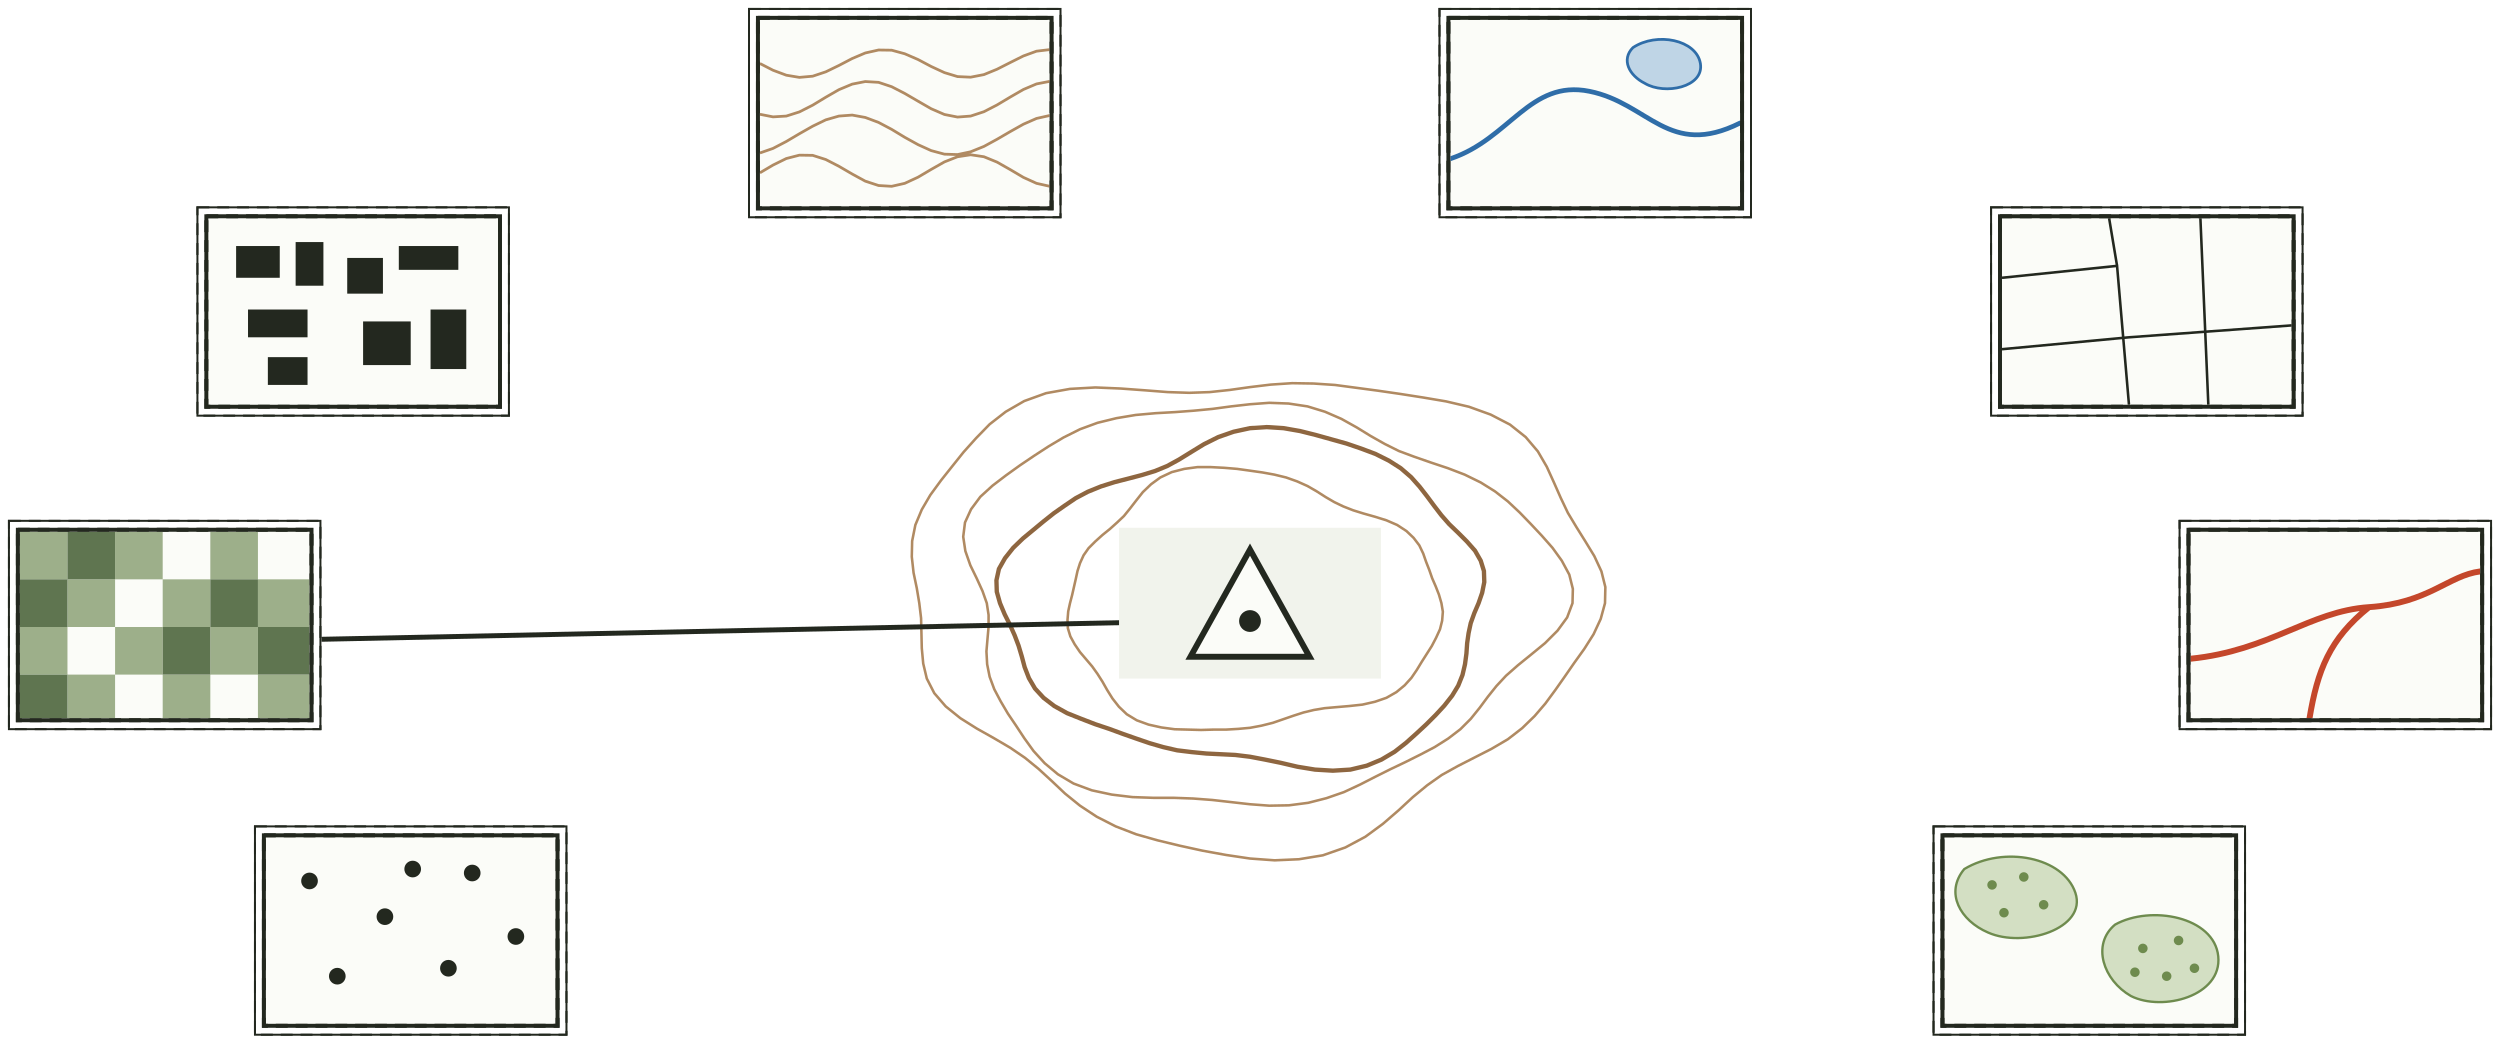
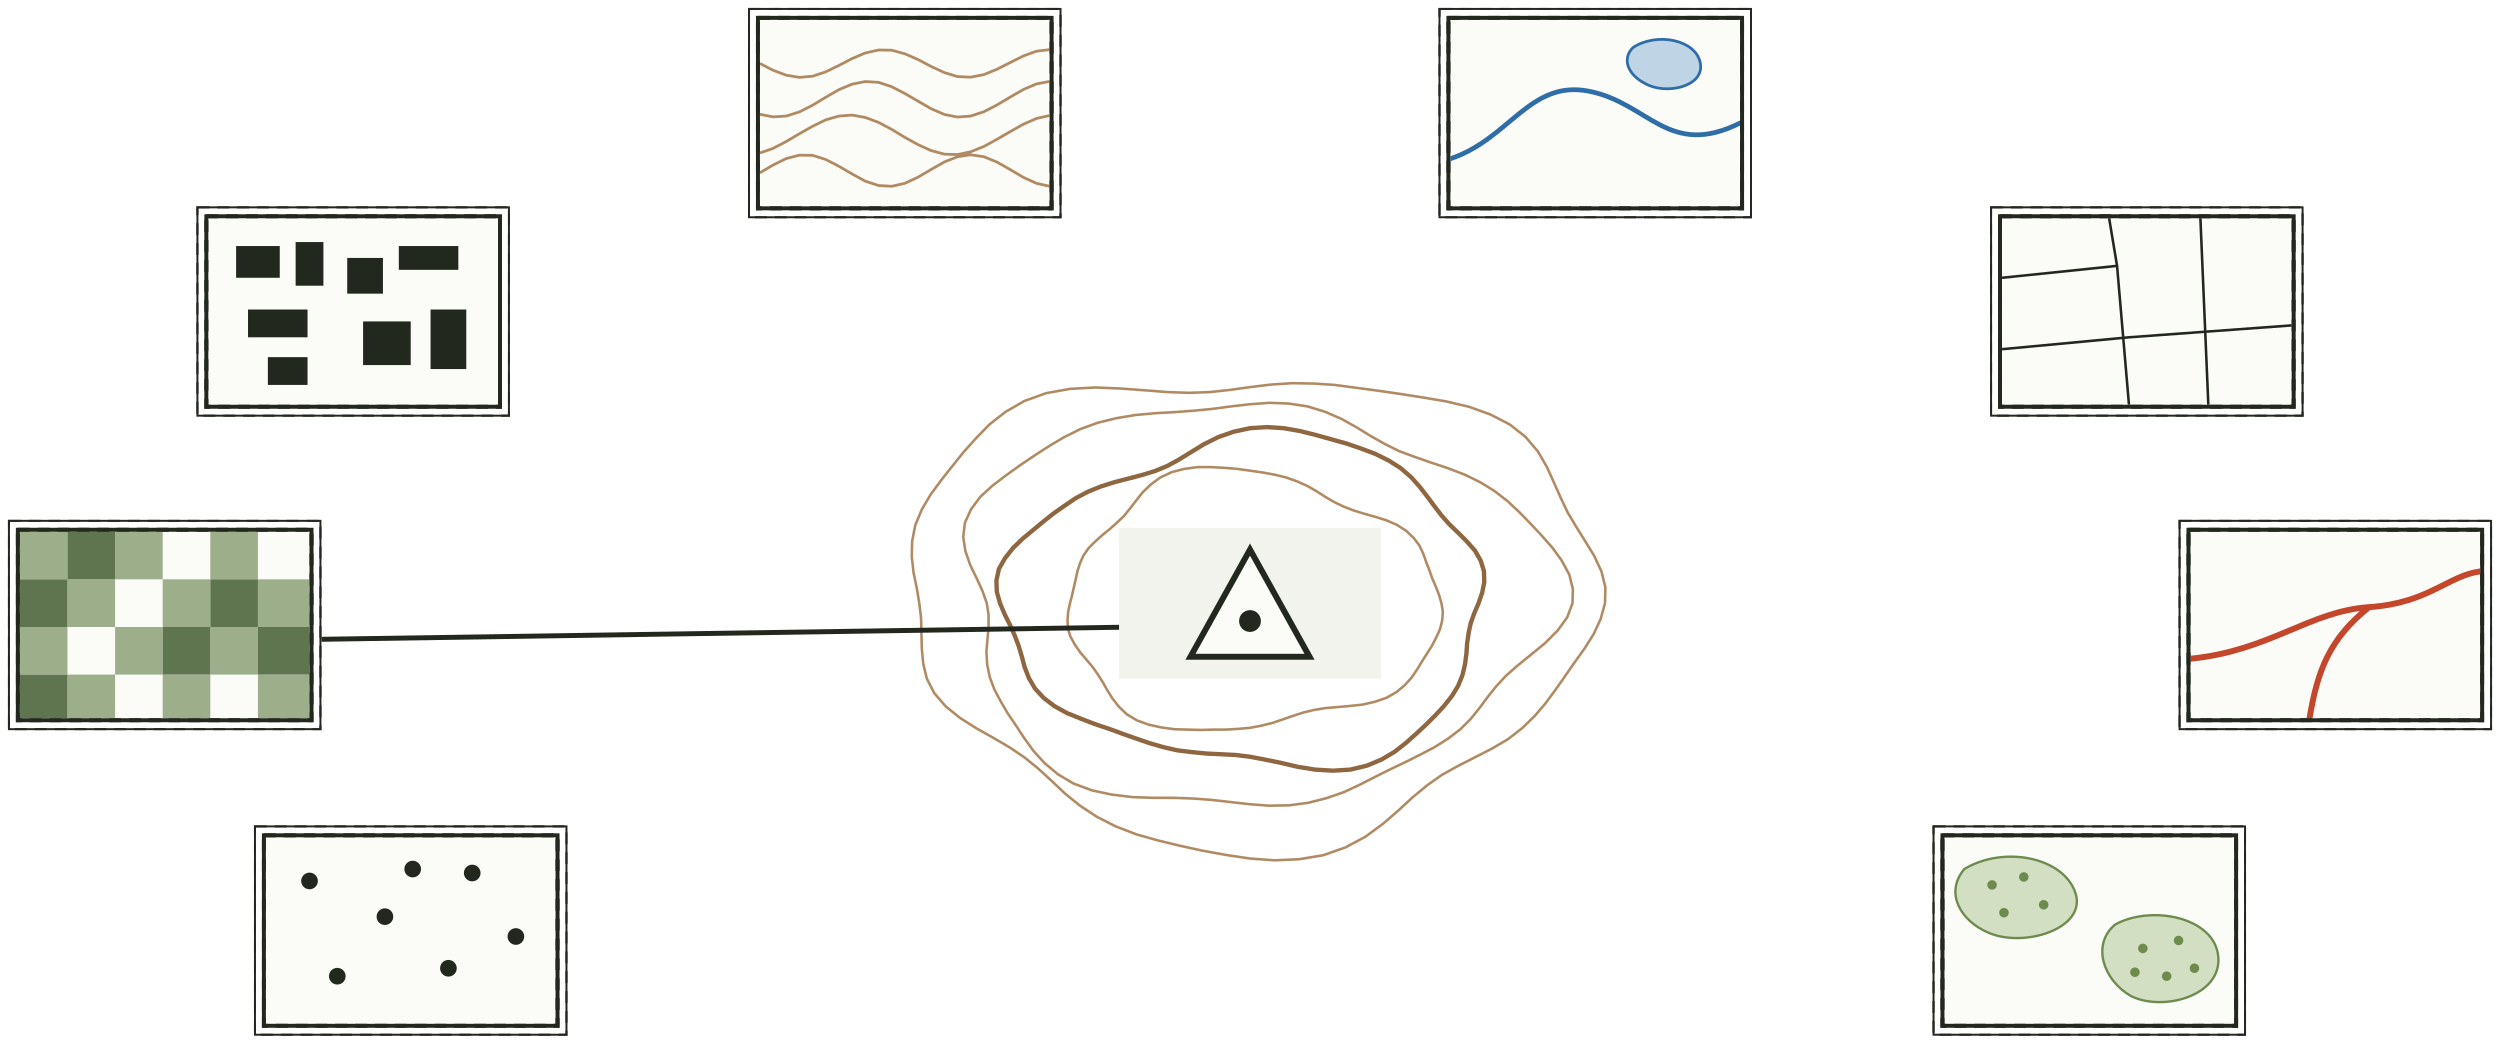
<svg xmlns="http://www.w3.org/2000/svg" viewBox="230 248 1260 526" role="img" aria-label="Couronne de huit feuilles de format autour du moteur">
  <g id="s06-couronne-courbes">
    <g transform="translate(860 552) scale(1.8) translate(-130 -90)">
      <path d="M183.6 90.0 L184.0 92.4 L183.8 94.9 L183.2 97.3 L182.1 99.7 L180.9 102.0 L179.5 104.2 L178.1 106.4 L176.7 108.7 L175.2 110.9 L173.3 113.0 L171.0 114.9 L168.2 116.5 L165.0 117.6 L161.5 118.4 L157.8 118.8 L154.3 119.1 L150.9 119.4 L147.9 119.9 L145.0 120.6 L142.2 121.5 L139.3 122.5 L136.4 123.5 L133.2 124.3 L130.0 124.9 L126.7 125.2 L123.3 125.4 L119.8 125.4 L116.3 125.5 L112.6 125.4 L108.9 125.3 L105.2 124.8 L101.6 124.0 L98.3 122.8 L95.5 121.1 L93.3 119.0 L91.5 116.7 L90.0 114.3 L88.7 112.0 L87.3 109.8 L85.8 107.7 L84.1 105.7 L82.4 103.7 L80.9 101.5 L79.7 99.3 L79.0 97.0 L78.9 94.7 L79.1 92.3 L79.6 90.0 L80.2 87.7 L80.7 85.5 L81.2 83.3 L81.7 81.0 L82.4 78.8 L83.4 76.6 L84.8 74.6 L86.7 72.7 L88.7 70.9 L90.8 69.2 L92.8 67.4 L94.7 65.6 L96.4 63.5 L98.1 61.3 L100.0 58.9 L102.3 56.7 L104.9 54.8 L108.1 53.3 L111.6 52.4 L115.3 51.9 L119.0 51.9 L122.8 52.1 L126.4 52.4 L130.0 52.9 L133.5 53.4 L136.8 54.0 L140.1 54.8 L143.2 55.9 L146.1 57.2 L148.7 58.7 L151.2 60.3 L153.6 61.7 L156.1 62.9 L158.9 64.0 L161.8 64.9 L165.0 65.8 L168.2 66.8 L171.2 68.1 L173.8 69.8 L175.8 71.7 L177.4 73.8 L178.5 76.1 L179.3 78.4 L180.2 80.7 L181.0 83.0 L182.0 85.3 L182.9 87.6 L183.6 90.0Z M220.3 90.0 L218.8 94.0 L216.1 97.7 L212.6 101.2 L208.7 104.4 L205.0 107.4 L201.7 110.3 L199.0 113.2 L196.6 116.2 L194.3 119.3 L191.8 122.4 L188.9 125.3 L185.5 127.9 L181.7 130.3 L177.7 132.4 L173.5 134.5 L169.3 136.5 L165.1 138.6 L160.8 140.8 L156.3 142.9 L151.4 144.6 L146.3 145.9 L140.9 146.6 L135.4 146.7 L130.0 146.3 L124.7 145.7 L119.4 145.1 L114.1 144.7 L108.6 144.5 L102.9 144.5 L97.1 144.3 L91.3 143.6 L85.7 142.4 L80.6 140.5 L76.2 137.9 L72.5 134.8 L69.4 131.4 L66.8 127.8 L64.5 124.3 L62.2 120.9 L60.2 117.5 L58.4 114.1 L57.1 110.6 L56.4 107.1 L56.2 103.5 L56.5 100.0 L56.8 96.6 L56.8 93.3 L56.3 90.0 L55.1 86.6 L53.5 83.1 L51.7 79.4 L50.3 75.4 L49.7 71.4 L50.2 67.4 L51.9 63.7 L54.5 60.2 L57.9 57.1 L61.7 54.2 L65.6 51.4 L69.6 48.7 L73.6 46.1 L77.8 43.6 L82.4 41.3 L87.3 39.5 L92.6 38.2 L98.0 37.3 L103.6 36.8 L109.0 36.5 L114.3 36.1 L119.5 35.6 L124.7 34.9 L130.0 34.3 L135.4 33.9 L140.8 34.1 L146.1 34.9 L151.0 36.4 L155.6 38.4 L159.9 40.8 L163.8 43.2 L167.7 45.4 L171.7 47.4 L176.0 49.0 L180.6 50.6 L185.4 52.2 L190.1 54.0 L194.6 56.2 L198.6 58.7 L202.2 61.5 L205.5 64.6 L208.6 67.8 L211.7 71.1 L214.7 74.5 L217.3 78.1 L219.4 82.0 L220.4 86.0 L220.3 90.0Z M229.4 90.0 L228.2 94.4 L226.2 98.7 L223.6 102.8 L220.8 106.7 L218.1 110.6 L215.5 114.3 L212.7 118.1 L209.7 121.6 L206.2 125.0 L202.2 128.1 L197.6 130.8 L192.9 133.2 L188.2 135.6 L183.7 138.1 L179.6 141.0 L175.6 144.3 L171.6 148.0 L167.2 151.8 L162.3 155.4 L156.7 158.4 L150.4 160.6 L143.7 161.7 L136.9 162.0 L130.0 161.5 L123.3 160.5 L116.7 159.3 L110.3 157.9 L104.1 156.4 L98.1 154.7 L92.4 152.5 L87.1 149.8 L82.4 146.7 L78.2 143.3 L74.5 139.8 L70.8 136.4 L67.0 133.3 L62.9 130.5 L58.3 127.8 L53.5 125.1 L48.9 122.2 L44.8 118.9 L41.6 115.2 L39.5 111.1 L38.5 106.9 L38.1 102.6 L38.0 98.3 L37.9 94.2 L37.4 90.0 L36.7 85.8 L35.8 81.5 L35.3 77.0 L35.4 72.6 L36.3 68.1 L38.1 63.8 L40.5 59.7 L43.5 55.6 L46.6 51.7 L49.8 47.7 L53.3 43.8 L57.1 39.9 L61.6 36.4 L66.8 33.4 L72.9 31.2 L79.6 30.0 L86.7 29.6 L93.8 29.9 L100.6 30.4 L107.0 30.9 L113.0 31.1 L118.7 30.9 L124.3 30.3 L130.0 29.5 L135.8 28.8 L141.8 28.4 L147.8 28.5 L153.8 28.9 L159.8 29.7 L165.8 30.5 L172.0 31.4 L178.4 32.4 L184.9 33.5 L191.3 35.0 L197.4 37.2 L202.8 40.0 L207.2 43.5 L210.6 47.5 L213.1 51.8 L215.1 56.2 L217.0 60.5 L219.0 64.7 L221.4 68.7 L223.9 72.7 L226.4 76.8 L228.4 81.1 L229.5 85.5 L229.4 90.0Z" fill="none" stroke="#B08A62" stroke-width="0.72" />
      <path d="M194.0 90.0 L192.8 92.8 L191.8 95.6 L191.2 98.4 L190.8 101.2 L190.6 104.1 L190.2 107.1 L189.5 110.1 L188.3 113.1 L186.6 115.9 L184.4 118.7 L182.0 121.3 L179.4 123.9 L176.6 126.5 L173.7 129.1 L170.5 131.6 L166.8 133.8 L162.7 135.5 L158.1 136.6 L153.2 136.9 L148.2 136.6 L143.3 135.8 L138.6 134.7 L134.2 133.8 L130.0 133.0 L125.9 132.5 L121.9 132.3 L117.8 132.1 L113.7 131.7 L109.6 131.2 L105.7 130.3 L101.9 129.2 L98.1 127.9 L94.4 126.6 L90.6 125.2 L86.7 123.9 L82.8 122.4 L78.8 120.8 L75.2 118.8 L72.2 116.5 L69.8 113.9 L68.1 111.0 L66.9 107.9 L66.1 104.9 L65.2 101.9 L64.1 99.0 L62.8 96.1 L61.3 93.1 L60.0 90.0 L59.1 86.8 L59.0 83.6 L59.7 80.4 L61.4 77.4 L63.7 74.5 L66.4 71.9 L69.3 69.5 L72.2 67.1 L75.1 64.8 L78.1 62.7 L81.2 60.6 L84.6 58.8 L88.3 57.3 L92.1 56.1 L96.0 55.1 L99.8 54.1 L103.4 53.0 L106.8 51.6 L110.1 49.8 L113.5 47.7 L117.1 45.5 L121.1 43.5 L125.4 42.0 L130.0 41.0 L134.7 40.7 L139.4 41.0 L144.0 41.8 L148.4 42.9 L152.7 44.1 L157.0 45.3 L161.1 46.7 L165.1 48.2 L168.9 50.1 L172.2 52.2 L175.1 54.7 L177.5 57.4 L179.6 60.1 L181.6 62.8 L183.6 65.4 L185.8 67.9 L188.3 70.3 L190.7 72.7 L193.0 75.3 L194.6 78.1 L195.5 81.0 L195.6 84.1 L195.0 87.1 L194.0 90.0Z" fill="none" stroke="#8E6640" stroke-width="1.22" />
    </g>
  </g>
  <rect x="959" y="256" width="150" height="98" fill="#FBFCF8" />
  <rect x="960" y="257" width="148" height="96" fill="none" stroke="#23281F" stroke-width="2" stroke-dasharray="6 4" />
  <rect x="955.5" y="252.5" width="157" height="105" fill="none" stroke="#23281F" stroke-width="1" stroke-dasharray="6 4" />
  <clipPath id="s06-couronne-clip-hydrographie">
    <rect x="0" y="0" width="146" height="94" />
  </clipPath>
  <g transform="translate(961 258)" clip-path="url(#s06-couronne-clip-hydrographie)">
    <path d="M92 14 C104 6 124 10 126 22 C128 34 108 38 98 32 C90 28 86 20 92 14 Z" fill="#BFD5E6" stroke="#2F6DA8" stroke-width="1.4" />
    <path d="M0 70 C30 60 40 30 70 36 S110 70 146 52" fill="none" stroke="#2F6DA8" stroke-width="2.4" stroke-linecap="round" />
  </g>
  <rect x="1237" y="356" width="150" height="98" fill="#FBFCF8" />
  <rect x="1238" y="357" width="148" height="96" fill="none" stroke="#23281F" stroke-width="2" stroke-dasharray="6 4" />
  <rect x="1233.5" y="352.5" width="157" height="105" fill="none" stroke="#23281F" stroke-width="1" stroke-dasharray="6 4" />
  <clipPath id="s06-couronne-clip-cadastre">
    <rect x="0" y="0" width="146" height="94" />
  </clipPath>
  <g transform="translate(1239 358)" clip-path="url(#s06-couronne-clip-cadastre)">
    <path d="M0 30 L58 24 L64 94 M58 24 L54 0 M64 60 L146 54 M100 0 L104 94 M0 66 L64 60" fill="none" stroke="#23281F" stroke-width="1.3" />
  </g>
  <rect x="1332" y="514" width="150" height="98" fill="#FBFCF8" />
  <rect x="1333" y="515" width="148" height="96" fill="none" stroke="#23281F" stroke-width="2" stroke-dasharray="6 4" />
  <rect x="1328.5" y="510.5" width="157" height="105" fill="none" stroke="#23281F" stroke-width="1" stroke-dasharray="6 4" />
  <clipPath id="s06-couronne-clip-routes">
    <rect x="0" y="0" width="146" height="94" />
  </clipPath>
  <g transform="translate(1334 516)" clip-path="url(#s06-couronne-clip-routes)">
    <path d="M0 64 C40 60 60 40 90 38 S130 22 146 20 M60 94 C64 70 70 54 90 38" fill="none" stroke="#C4472B" stroke-width="3" stroke-linecap="round" />
  </g>
  <rect x="1208" y="668" width="150" height="98" fill="#FBFCF8" />
  <rect x="1209" y="669" width="148" height="96" fill="none" stroke="#23281F" stroke-width="2" stroke-dasharray="6 4" />
  <rect x="1204.5" y="664.5" width="157" height="105" fill="none" stroke="#23281F" stroke-width="1" stroke-dasharray="6 4" />
  <clipPath id="s06-couronne-clip-vegetation">
    <rect x="0" y="0" width="146" height="94" />
  </clipPath>
  <g transform="translate(1210 670)" clip-path="url(#s06-couronne-clip-vegetation)">
    <path d="M10 16 C30 4 60 10 66 28 C72 46 40 56 22 48 C8 42 0 28 10 16 Z M86 44 C104 34 136 40 138 60 C140 80 110 88 94 80 C80 72 74 54 86 44 Z" fill="#D3DFC3" stroke="#6E8B4E" stroke-width="1.2" />
    <path d="M21.6 24 a2.4 2.4 0 1 0 4.8 0 a2.4 2.4 0 1 0 -4.8 0 Z M37.6 20 a2.4 2.4 0 1 0 4.8 0 a2.4 2.4 0 1 0 -4.8 0 Z M47.6 34 a2.4 2.4 0 1 0 4.8 0 a2.4 2.4 0 1 0 -4.8 0 Z M27.6 38 a2.4 2.4 0 1 0 4.8 0 a2.4 2.4 0 1 0 -4.8 0 Z M97.6 56 a2.4 2.4 0 1 0 4.8 0 a2.4 2.4 0 1 0 -4.8 0 Z M115.6 52 a2.4 2.4 0 1 0 4.8 0 a2.4 2.4 0 1 0 -4.8 0 Z M109.6 70 a2.4 2.4 0 1 0 4.8 0 a2.4 2.4 0 1 0 -4.8 0 Z M93.6 68 a2.4 2.4 0 1 0 4.8 0 a2.4 2.4 0 1 0 -4.8 0 Z M123.6 66 a2.4 2.4 0 1 0 4.8 0 a2.4 2.4 0 1 0 -4.8 0 Z" fill="#6E8B4E" />
  </g>
  <rect x="362" y="668" width="150" height="98" fill="#FBFCF8" />
  <rect x="363" y="669" width="148" height="96" fill="none" stroke="#23281F" stroke-width="2" stroke-dasharray="6 4" />
  <rect x="358.5" y="664.5" width="157" height="105" fill="none" stroke="#23281F" stroke-width="1" stroke-dasharray="6 4" />
  <clipPath id="s06-couronne-clip-points">
    <rect x="0" y="0" width="146" height="94" />
  </clipPath>
  <g transform="translate(364 670)" clip-path="url(#s06-couronne-clip-points)">
    <path d="M17.8 22 a4.2 4.2 0 1 0 8.4 0 a4.2 4.2 0 1 0 -8.4 0 Z M55.8 40 a4.2 4.2 0 1 0 8.4 0 a4.2 4.2 0 1 0 -8.4 0 Z M99.8 18 a4.2 4.2 0 1 0 8.4 0 a4.2 4.2 0 1 0 -8.4 0 Z M31.8 70 a4.2 4.2 0 1 0 8.4 0 a4.2 4.2 0 1 0 -8.4 0 Z M87.8 66 a4.2 4.2 0 1 0 8.4 0 a4.2 4.2 0 1 0 -8.4 0 Z M121.8 50 a4.2 4.2 0 1 0 8.4 0 a4.2 4.2 0 1 0 -8.4 0 Z M69.8 16 a4.2 4.2 0 1 0 8.4 0 a4.2 4.2 0 1 0 -8.4 0 Z" fill="#23281F" />
  </g>
  <rect x="238" y="514" width="150" height="98" fill="#FBFCF8" />
  <rect x="239" y="515" width="148" height="96" fill="none" stroke="#23281F" stroke-width="2" stroke-dasharray="6 4" />
  <rect x="234.5" y="510.5" width="157" height="105" fill="none" stroke="#23281F" stroke-width="1" stroke-dasharray="6 4" />
  <clipPath id="s06-couronne-clip-image">
    <rect x="0" y="0" width="146" height="94" />
  </clipPath>
  <g transform="translate(240 516)" clip-path="url(#s06-couronne-clip-image)">
    <path d="M0 0 h24 v24 h-24 Z M48 0 h24 v24 h-24 Z M96 0 h24 v24 h-24 Z M24 24 h24 v24 h-24 Z M72 24 h24 v24 h-24 Z M120 24 h26 v24 h-26 Z M0 48 h24 v24 h-24 Z M48 48 h24 v24 h-24 Z M96 48 h24 v24 h-24 Z M24 72 h24 v22 h-24 Z M72 72 h24 v22 h-24 Z M120 72 h26 v22 h-26 Z" fill="#9DAF8A" />
    <path d="M24 0 h24 v24 h-24 Z M0 24 h24 v24 h-24 Z M96 24 h24 v24 h-24 Z M72 48 h24 v24 h-24 Z M0 72 h24 v22 h-24 Z M120 48 h26 v24 h-26 Z" fill="#5F7550" />
  </g>
  <rect x="333" y="356" width="150" height="98" fill="#FBFCF8" />
  <rect x="334" y="357" width="148" height="96" fill="none" stroke="#23281F" stroke-width="2" stroke-dasharray="6 4" />
  <rect x="329.5" y="352.5" width="157" height="105" fill="none" stroke="#23281F" stroke-width="1" stroke-dasharray="6 4" />
  <clipPath id="s06-couronne-clip-bati">
    <rect x="0" y="0" width="146" height="94" />
  </clipPath>
  <g transform="translate(335 358)" clip-path="url(#s06-couronne-clip-bati)">
    <path d="M14 14 h22 v16 h-22 Z M44 12 h14 v22 h-14 Z M20 46 h30 v14 h-30 Z M70 20 h18 v18 h-18 Z M96 14 h30 v12 h-30 Z M78 52 h24 v22 h-24 Z M112 46 h18 v30 h-18 Z M30 70 h20 v14 h-20 Z" fill="#23281F" />
  </g>
  <rect x="611" y="256" width="150" height="98" fill="#FBFCF8" />
  <rect x="612" y="257" width="148" height="96" fill="none" stroke="#23281F" stroke-width="2" stroke-dasharray="6 4" />
  <rect x="607.5" y="252.5" width="157" height="105" fill="none" stroke="#23281F" stroke-width="1" stroke-dasharray="6 4" />
  <clipPath id="s06-couronne-clip-courbes">
    <rect x="0" y="0" width="146" height="94" />
  </clipPath>
  <g transform="translate(613 258)" clip-path="url(#s06-couronne-clip-courbes)">
    <path d="M0.0 22.0 L6.6 25.4 L13.3 27.9 L19.9 29.0 L26.6 28.4 L33.2 26.2 L39.8 23.0 L46.5 19.5 L53.1 16.7 L59.8 15.2 L66.4 15.3 L73.0 17.1 L79.7 20.0 L86.3 23.5 L93.0 26.6 L99.6 28.6 L106.2 28.9 L112.9 27.6 L119.5 24.9 L126.2 21.5 L132.8 18.2 L139.4 15.8 L146.1 15.0 M0.0 47.6 L6.6 48.9 L13.3 48.5 L19.9 46.4 L26.6 43.0 L33.2 39.0 L39.8 35.2 L46.5 32.4 L53.1 31.1 L59.8 31.5 L66.4 33.7 L73.0 37.1 L79.7 41.0 L86.3 44.8 L93.0 47.7 L99.6 49.0 L106.2 48.5 L112.9 46.3 L119.5 42.9 L126.2 38.9 L132.8 35.1 L139.4 32.3 L146.1 31.0 M0.0 67.1 L6.6 64.8 L13.3 61.3 L19.9 57.4 L26.6 53.6 L33.2 50.4 L39.8 48.5 L46.5 48.0 L53.1 49.2 L59.8 51.7 L66.4 55.2 L73.0 59.2 L79.7 62.9 L86.3 65.9 L93.0 67.7 L99.6 67.9 L106.2 66.5 L112.9 63.8 L119.5 60.2 L126.2 56.3 L132.8 52.6 L139.4 49.7 L146.1 48.2 M0.0 77.1 L6.6 73.2 L13.3 69.9 L19.9 68.2 L26.6 68.3 L33.2 70.4 L39.8 73.8 L46.5 77.7 L53.1 81.3 L59.8 83.5 L66.4 83.9 L73.0 82.4 L79.7 79.3 L86.3 75.4 L93.0 71.6 L99.6 69.0 L106.2 68.0 L112.9 69.0 L119.5 71.7 L126.2 75.5 L132.8 79.4 L139.4 82.4 L146.1 83.9" fill="none" stroke="#B08A62" stroke-width="1.4" />
  </g>
-   <path d="M392 570.2 L829 561.1" fill="none" stroke="#23281F" stroke-width="2.5" />
+   <path d="M392 570.2 L829 563.6" fill="none" stroke="#23281F" stroke-width="2.5" />
  <rect x="833" y="525" width="54" height="54" fill="#FBF1C8" stroke="#C99700" stroke-width="3" stroke-dasharray="8 5" />
  <g id="s06-couronne-moteur">
    <rect x="794" y="514" width="132" height="76" fill="#F1F3EC" />
    <path d="M860 525 L890 579 H830 Z" fill="#FBFCF8" stroke="#23281F" stroke-width="3" stroke-linejoin="miter" />
    <circle cx="860" cy="561" r="5.5" fill="#23281F" />
  </g>
  <g id="s06-couronne-reliees">
    <rect x="960" y="257" width="148" height="96" fill="none" stroke="#23281F" stroke-width="2" />
    <rect x="955.5" y="252.5" width="157" height="105" fill="none" stroke="#23281F" stroke-width="1" />
    <rect x="1238" y="357" width="148" height="96" fill="none" stroke="#23281F" stroke-width="2" />
    <rect x="1233.5" y="352.5" width="157" height="105" fill="none" stroke="#23281F" stroke-width="1" />
    <rect x="1333" y="515" width="148" height="96" fill="none" stroke="#23281F" stroke-width="2" />
    <rect x="1328.5" y="510.5" width="157" height="105" fill="none" stroke="#23281F" stroke-width="1" />
    <rect x="1209" y="669" width="148" height="96" fill="none" stroke="#23281F" stroke-width="2" />
    <rect x="1204.5" y="664.5" width="157" height="105" fill="none" stroke="#23281F" stroke-width="1" />
    <rect x="363" y="669" width="148" height="96" fill="none" stroke="#23281F" stroke-width="2" />
    <rect x="358.5" y="664.5" width="157" height="105" fill="none" stroke="#23281F" stroke-width="1" />
    <rect x="239" y="515" width="148" height="96" fill="none" stroke="#23281F" stroke-width="2" />
    <rect x="234.5" y="510.5" width="157" height="105" fill="none" stroke="#23281F" stroke-width="1" />
    <rect x="334" y="357" width="148" height="96" fill="none" stroke="#23281F" stroke-width="2" />
    <rect x="329.5" y="352.5" width="157" height="105" fill="none" stroke="#23281F" stroke-width="1" />
    <rect x="612" y="257" width="148" height="96" fill="none" stroke="#23281F" stroke-width="2" />
    <rect x="607.5" y="252.5" width="157" height="105" fill="none" stroke="#23281F" stroke-width="1" />
  </g>
</svg>
